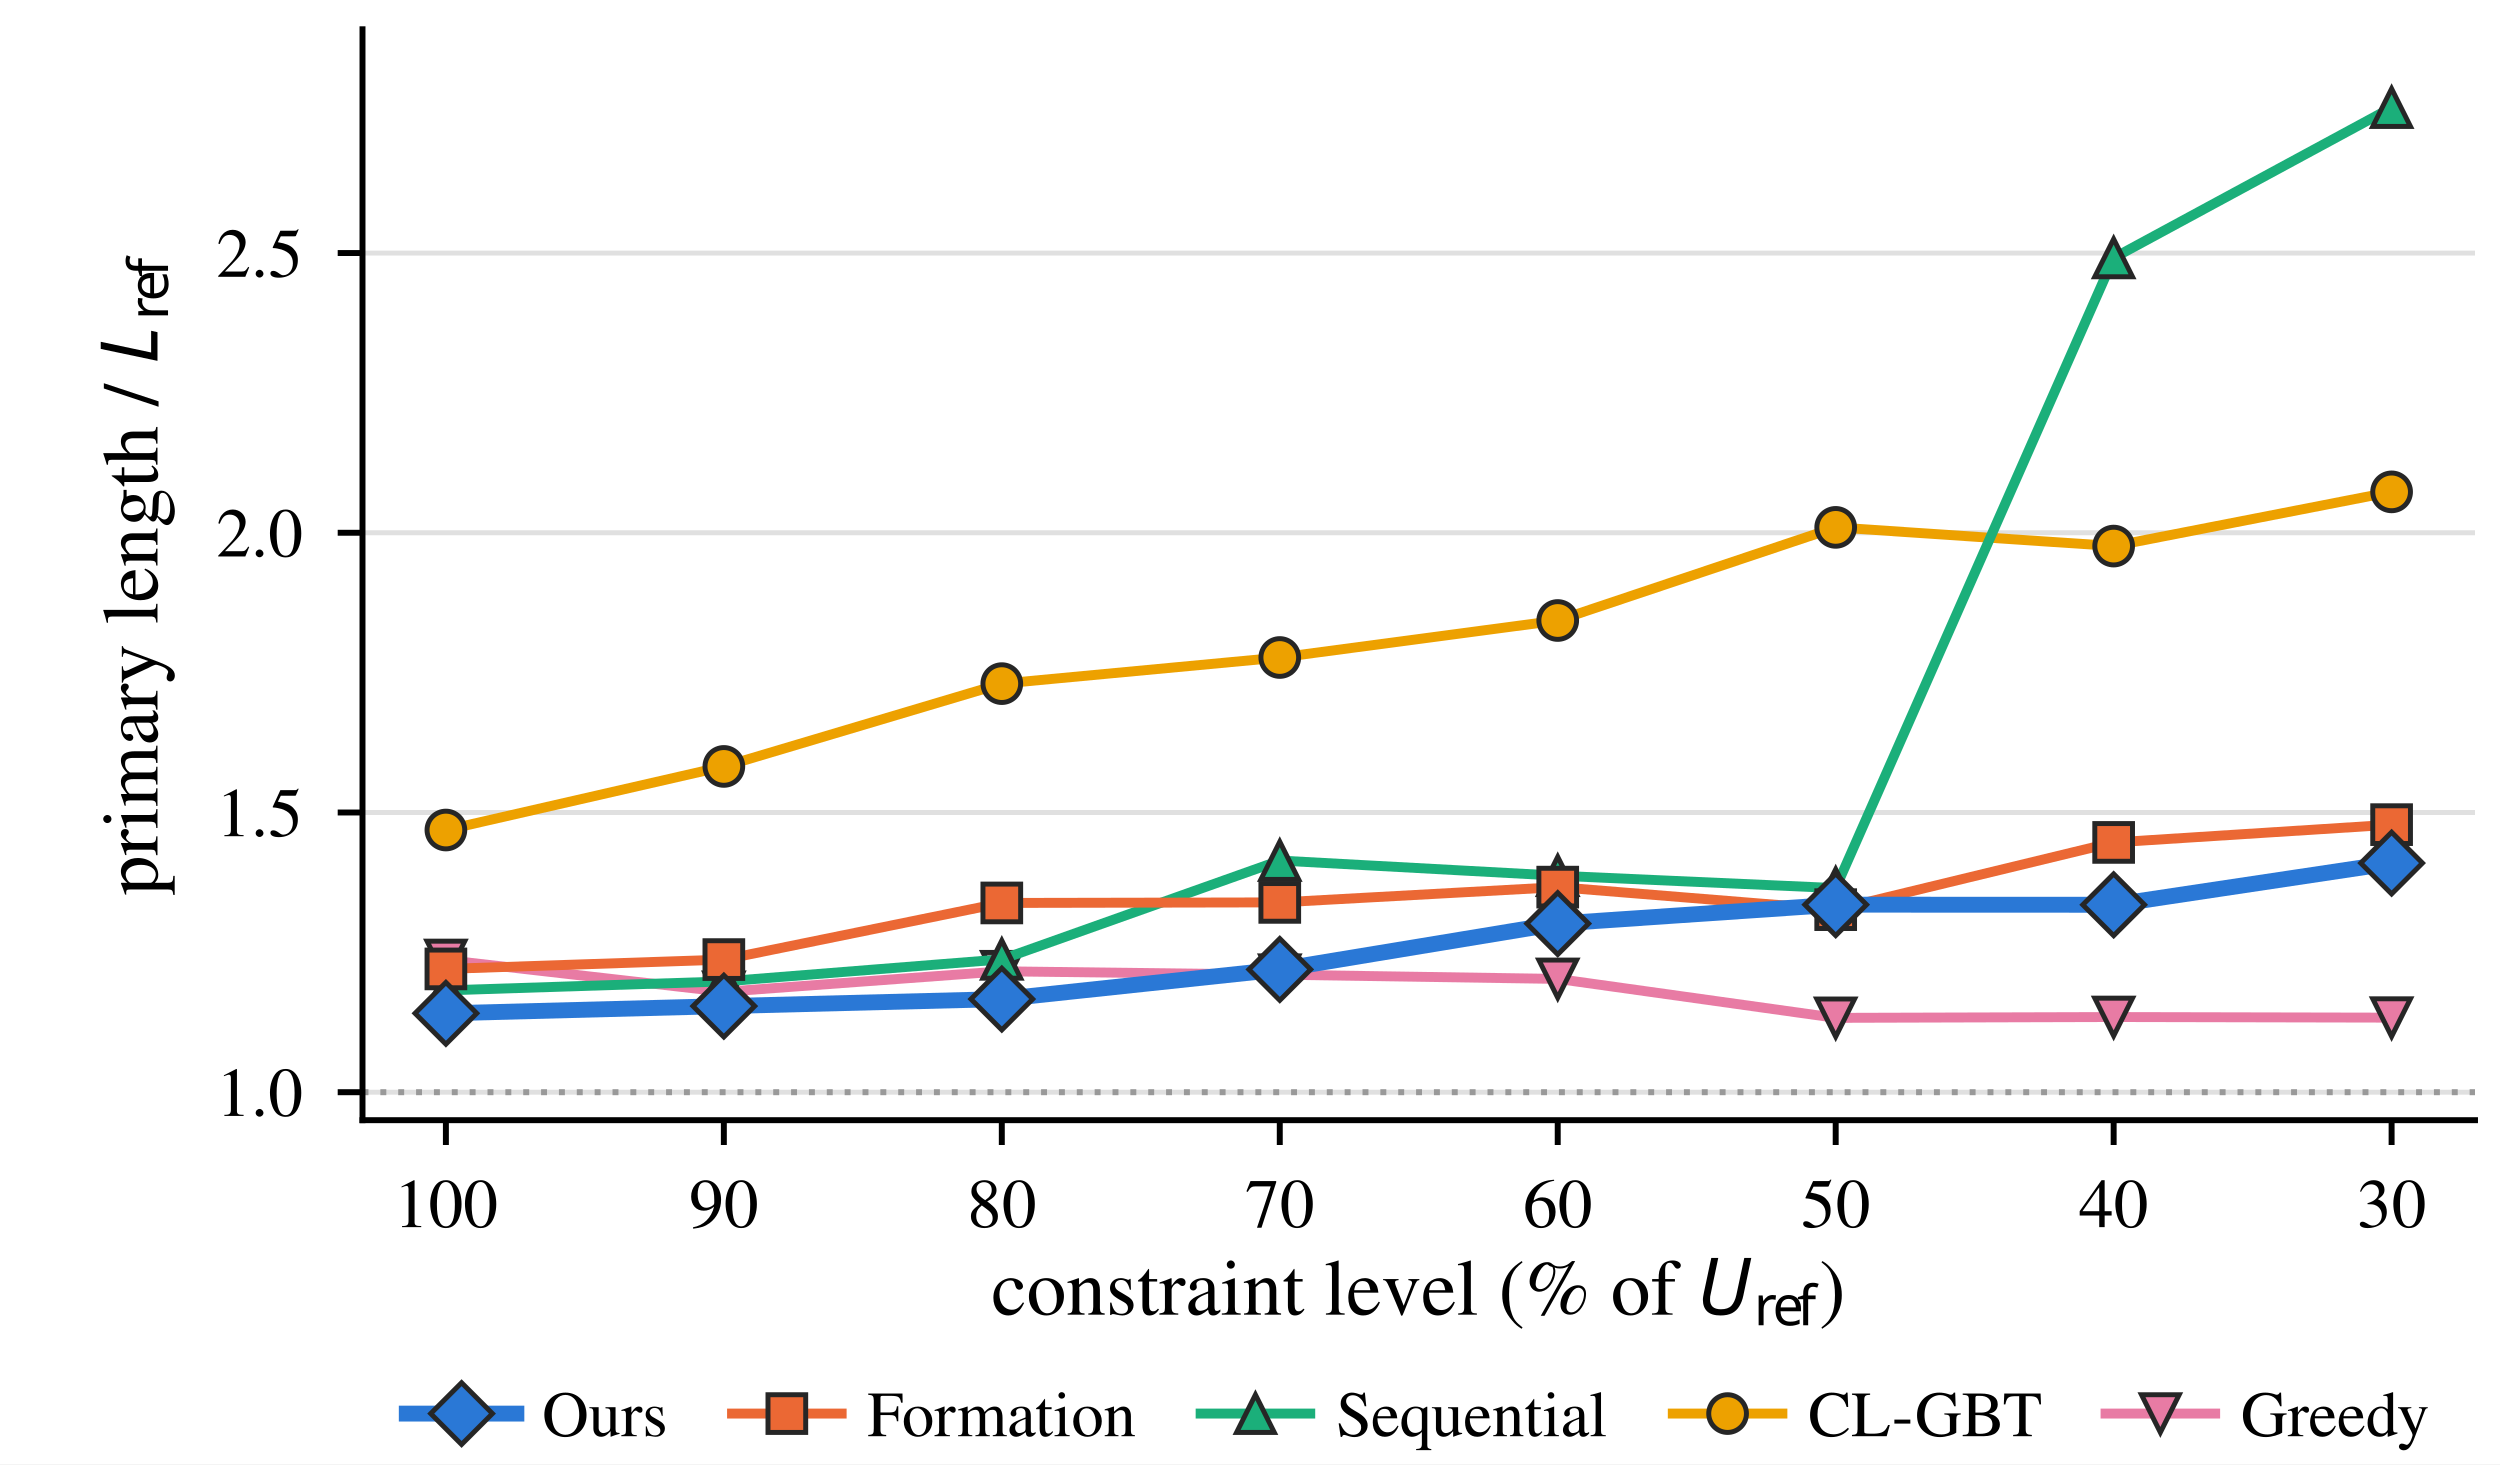
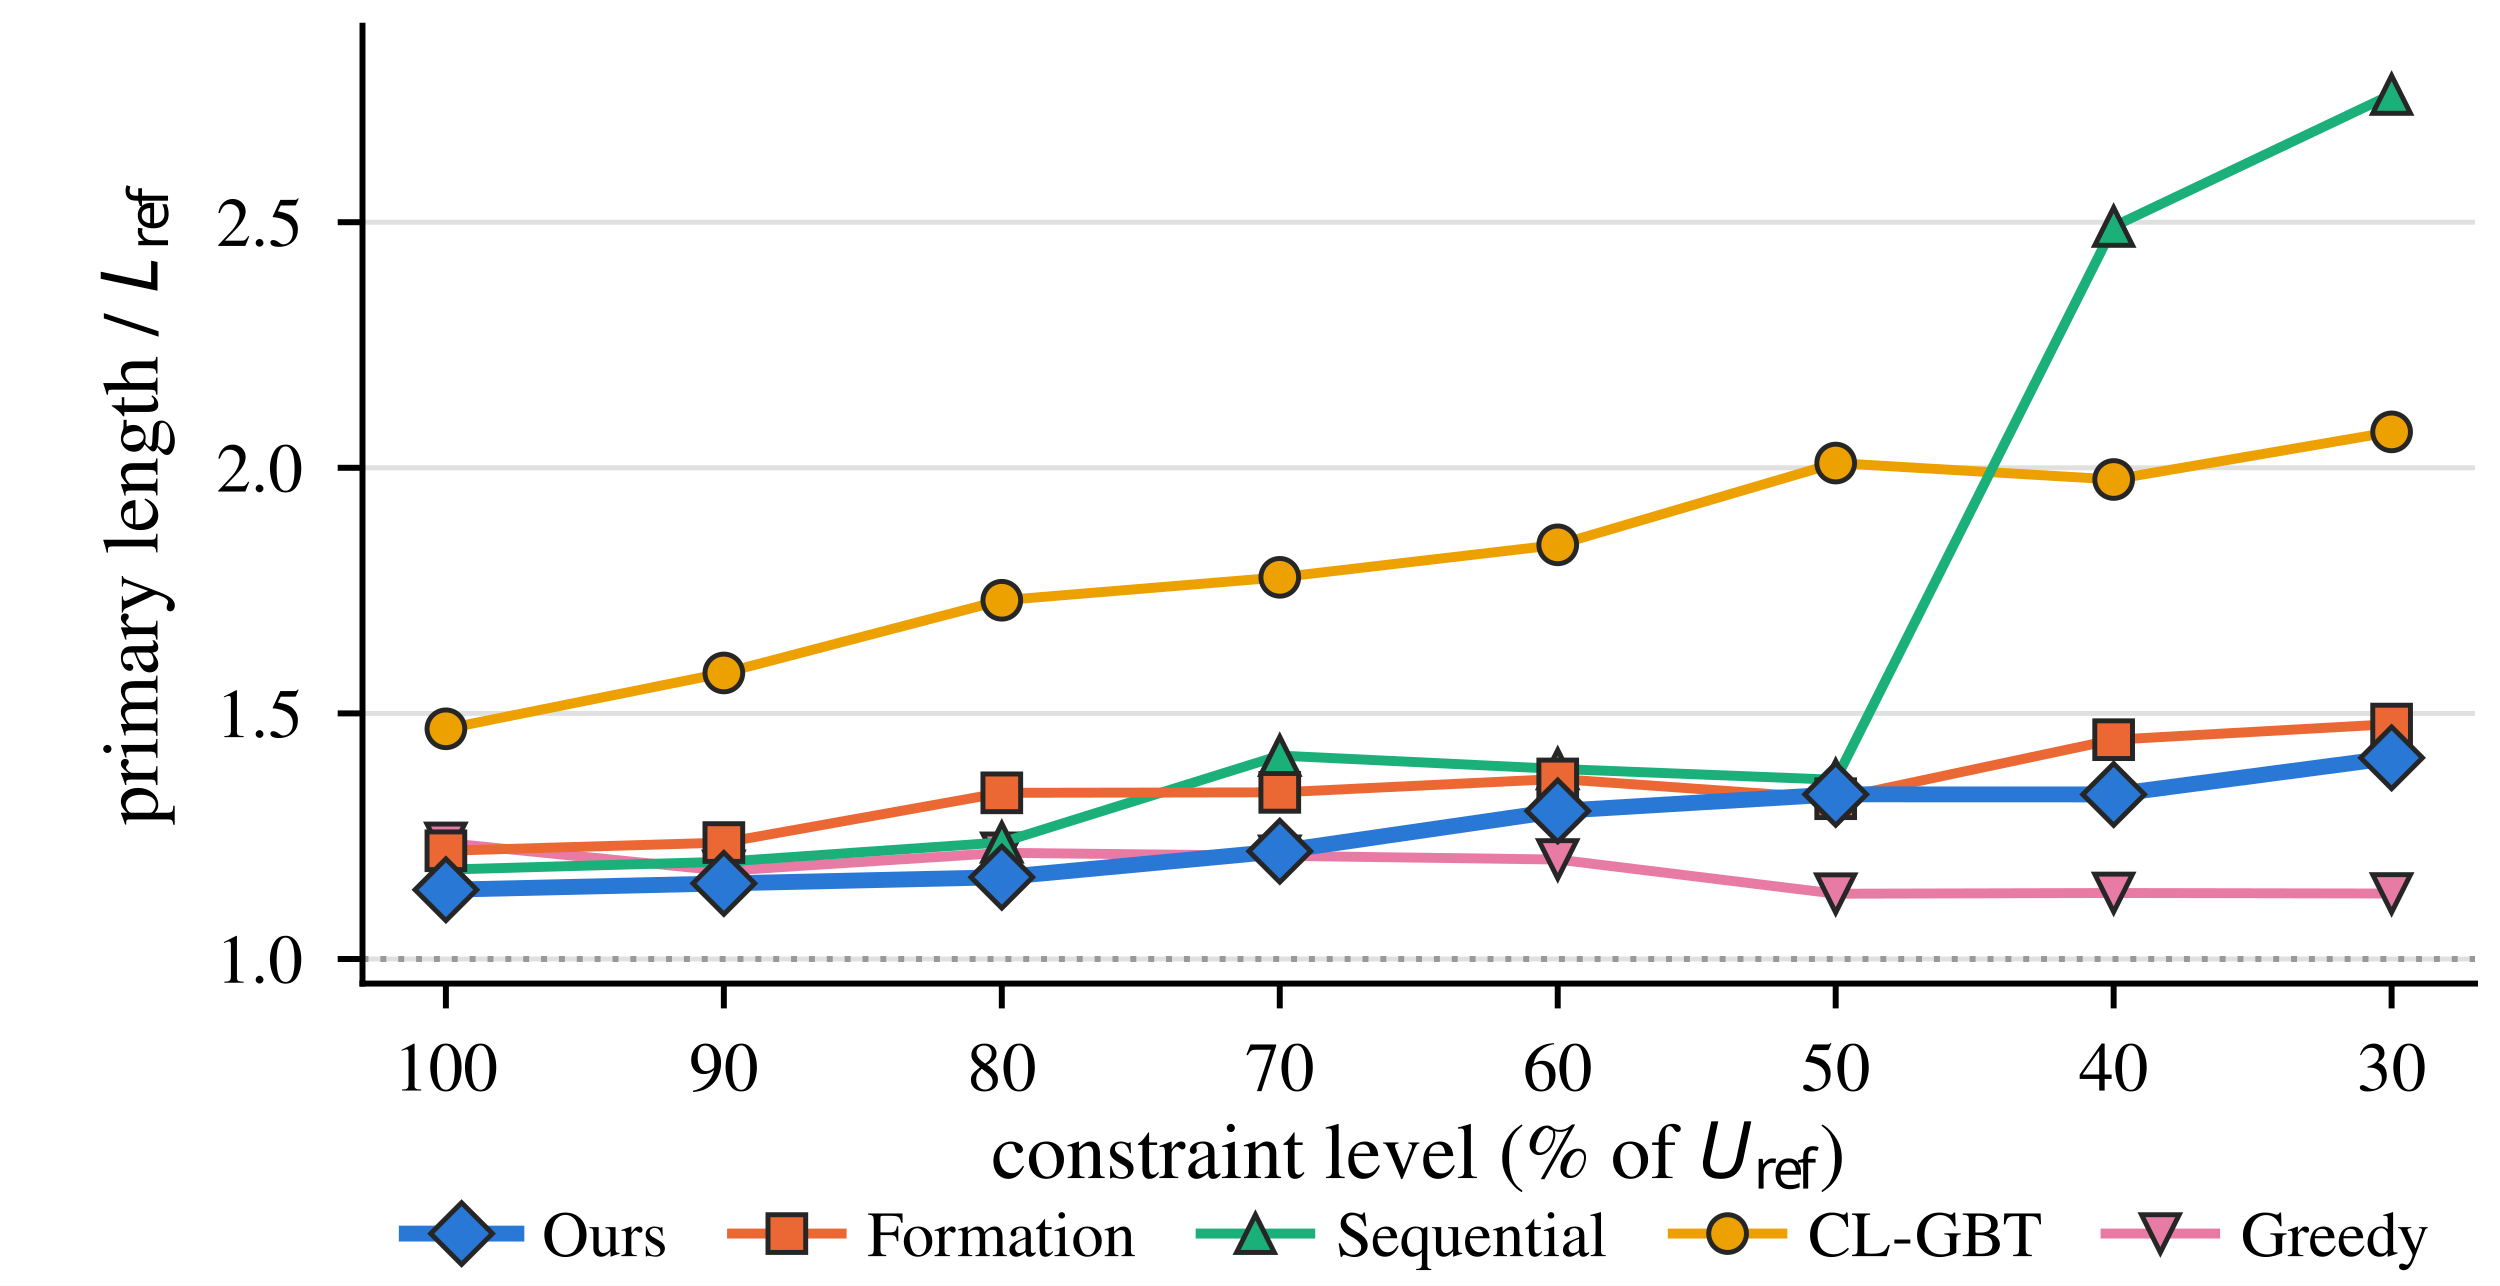
- <svg xmlns="http://www.w3.org/2000/svg" xmlns:xlink="http://www.w3.org/1999/xlink" width="252pt" height="147.6pt" viewBox="0 0 252 147.6" version="1.1">
+ <svg xmlns="http://www.w3.org/2000/svg" xmlns:xlink="http://www.w3.org/1999/xlink" width="252pt" height="129.6pt" viewBox="0 0 252 129.6" version="1.1">
  <defs>
    <style type="text/css">*{stroke-linejoin: round; stroke-linecap: butt}</style>
  </defs>
  <g id="figure_1">
    <g id="patch_1">
-       <path d="M 0 147.6  L 252 147.6  L 252 0  L 0 0  z " style="fill: #ffffff" />
+       <path d="M 0 129.6  L 252 129.6  L 252 0  L 0 0  z " style="fill: #ffffff" />
    </g>
    <g id="axes_1">
      <g id="patch_2">
-         <path d="M 36.54 112.914  L 249.48 112.914  L 249.48 2.952  L 36.54 2.952  z " style="fill: #ffffff" />
+         <path d="M 36.54 99.144  L 249.48 99.144  L 249.48 2.592  L 36.54 2.592  z " style="fill: #ffffff" />
      </g>
      <g id="matplotlib.axis_1">
        <g id="xtick_1">
          <g id="line2d_1">
            <defs>
-               <path id="m366d79542a" d="M 0 0  L 0 2.5  " style="stroke: #000000; stroke-width: 0.6" />
+               <path id="m7d97e78805" d="M 0 0  L 0 2.5  " style="stroke: #000000; stroke-width: 0.6" />
            </defs>
            <g>
-               <use xlink:href="#m366d79542a" x="44.946" y="112.914" style="stroke: #000000; stroke-width: 0.6" />
+               <use xlink:href="#m7d97e78805" x="44.946" y="99.144" style="stroke: #000000; stroke-width: 0.6" />
            </g>
          </g>
          <g id="text_1">
-             <text style="font-size: 7px; font-family: 'Nimbus Roman', 'Times New Roman', 'Liberation Serif', 'DejaVu Serif', serif; text-anchor: middle" x="44.946" y="123.695" transform="rotate(-0 44.94553 123.6948)">100</text>
+             <text style="font-size: 7px; font-family: 'Nimbus Roman', 'Times New Roman', 'Liberation Serif', 'DejaVu Serif', serif; text-anchor: middle" x="44.946" y="109.925" transform="rotate(-0 44.94553 109.9248)">100</text>
          </g>
        </g>
        <g id="xtick_2">
          <g id="line2d_2">
            <g>
-               <use xlink:href="#m366d79542a" x="72.964" y="112.914" style="stroke: #000000; stroke-width: 0.6" />
+               <use xlink:href="#m7d97e78805" x="72.964" y="99.144" style="stroke: #000000; stroke-width: 0.6" />
            </g>
          </g>
          <g id="text_2">
-             <text style="font-size: 7px; font-family: 'Nimbus Roman', 'Times New Roman', 'Liberation Serif', 'DejaVu Serif', serif; text-anchor: middle" x="72.964" y="123.695" transform="rotate(-0 72.96395 123.6948)">90</text>
+             <text style="font-size: 7px; font-family: 'Nimbus Roman', 'Times New Roman', 'Liberation Serif', 'DejaVu Serif', serif; text-anchor: middle" x="72.964" y="109.925" transform="rotate(-0 72.96395 109.9248)">90</text>
          </g>
        </g>
        <g id="xtick_3">
          <g id="line2d_3">
            <g>
-               <use xlink:href="#m366d79542a" x="100.982" y="112.914" style="stroke: #000000; stroke-width: 0.6" />
+               <use xlink:href="#m7d97e78805" x="100.982" y="99.144" style="stroke: #000000; stroke-width: 0.6" />
            </g>
          </g>
          <g id="text_3">
-             <text style="font-size: 7px; font-family: 'Nimbus Roman', 'Times New Roman', 'Liberation Serif', 'DejaVu Serif', serif; text-anchor: middle" x="100.982" y="123.695" transform="rotate(-0 100.9824 123.6948)">80</text>
+             <text style="font-size: 7px; font-family: 'Nimbus Roman', 'Times New Roman', 'Liberation Serif', 'DejaVu Serif', serif; text-anchor: middle" x="100.982" y="109.925" transform="rotate(-0 100.9824 109.9248)">80</text>
          </g>
        </g>
        <g id="xtick_4">
          <g id="line2d_4">
            <g>
-               <use xlink:href="#m366d79542a" x="129.001" y="112.914" style="stroke: #000000; stroke-width: 0.6" />
+               <use xlink:href="#m7d97e78805" x="129.001" y="99.144" style="stroke: #000000; stroke-width: 0.6" />
            </g>
          </g>
          <g id="text_4">
-             <text style="font-size: 7px; font-family: 'Nimbus Roman', 'Times New Roman', 'Liberation Serif', 'DejaVu Serif', serif; text-anchor: middle" x="129.001" y="123.695" transform="rotate(-0 129.0008 123.6948)">70</text>
+             <text style="font-size: 7px; font-family: 'Nimbus Roman', 'Times New Roman', 'Liberation Serif', 'DejaVu Serif', serif; text-anchor: middle" x="129.001" y="109.925" transform="rotate(-0 129.0008 109.9248)">70</text>
          </g>
        </g>
        <g id="xtick_5">
          <g id="line2d_5">
            <g>
-               <use xlink:href="#m366d79542a" x="157.019" y="112.914" style="stroke: #000000; stroke-width: 0.6" />
+               <use xlink:href="#m7d97e78805" x="157.019" y="99.144" style="stroke: #000000; stroke-width: 0.6" />
            </g>
          </g>
          <g id="text_5">
-             <text style="font-size: 7px; font-family: 'Nimbus Roman', 'Times New Roman', 'Liberation Serif', 'DejaVu Serif', serif; text-anchor: middle" x="157.019" y="123.695" transform="rotate(-0 157.0192 123.6948)">60</text>
+             <text style="font-size: 7px; font-family: 'Nimbus Roman', 'Times New Roman', 'Liberation Serif', 'DejaVu Serif', serif; text-anchor: middle" x="157.019" y="109.925" transform="rotate(-0 157.0192 109.9248)">60</text>
          </g>
        </g>
        <g id="xtick_6">
          <g id="line2d_6">
            <g>
-               <use xlink:href="#m366d79542a" x="185.038" y="112.914" style="stroke: #000000; stroke-width: 0.6" />
+               <use xlink:href="#m7d97e78805" x="185.038" y="99.144" style="stroke: #000000; stroke-width: 0.6" />
            </g>
          </g>
          <g id="text_6">
-             <text style="font-size: 7px; font-family: 'Nimbus Roman', 'Times New Roman', 'Liberation Serif', 'DejaVu Serif', serif; text-anchor: middle" x="185.038" y="123.695" transform="rotate(-0 185.0376 123.6948)">50</text>
+             <text style="font-size: 7px; font-family: 'Nimbus Roman', 'Times New Roman', 'Liberation Serif', 'DejaVu Serif', serif; text-anchor: middle" x="185.038" y="109.925" transform="rotate(-0 185.0376 109.9248)">50</text>
          </g>
        </g>
        <g id="xtick_7">
          <g id="line2d_7">
            <g>
-               <use xlink:href="#m366d79542a" x="213.056" y="112.914" style="stroke: #000000; stroke-width: 0.6" />
+               <use xlink:href="#m7d97e78805" x="213.056" y="99.144" style="stroke: #000000; stroke-width: 0.6" />
            </g>
          </g>
          <g id="text_7">
-             <text style="font-size: 7px; font-family: 'Nimbus Roman', 'Times New Roman', 'Liberation Serif', 'DejaVu Serif', serif; text-anchor: middle" x="213.056" y="123.695" transform="rotate(-0 213.0561 123.6948)">40</text>
+             <text style="font-size: 7px; font-family: 'Nimbus Roman', 'Times New Roman', 'Liberation Serif', 'DejaVu Serif', serif; text-anchor: middle" x="213.056" y="109.925" transform="rotate(-0 213.0561 109.9248)">40</text>
          </g>
        </g>
        <g id="xtick_8">
          <g id="line2d_8">
            <g>
-               <use xlink:href="#m366d79542a" x="241.074" y="112.914" style="stroke: #000000; stroke-width: 0.6" />
+               <use xlink:href="#m7d97e78805" x="241.074" y="99.144" style="stroke: #000000; stroke-width: 0.6" />
            </g>
          </g>
          <g id="text_8">
-             <text style="font-size: 7px; font-family: 'Nimbus Roman', 'Times New Roman', 'Liberation Serif', 'DejaVu Serif', serif; text-anchor: middle" x="241.074" y="123.695" transform="rotate(-0 241.0745 123.6948)">30</text>
+             <text style="font-size: 7px; font-family: 'Nimbus Roman', 'Times New Roman', 'Liberation Serif', 'DejaVu Serif', serif; text-anchor: middle" x="241.074" y="109.925" transform="rotate(-0 241.0745 109.9248)">30</text>
          </g>
        </g>
        <g id="text_9">
-           <g transform="translate(99.93 132.6778)">
+           <g transform="translate(99.93 118.9077)">
            <text>
              <tspan x="0" y="-0.156" style="font-size: 8px; font-family: 'Nimbus Roman'">c</tspan>
              <tspan x="3.552" y="-0.156" style="font-size: 8px; font-family: 'Nimbus Roman'">o</tspan>
              <tspan x="7.552" y="-0.156" style="font-size: 8px; font-family: 'Nimbus Roman'">n</tspan>
              <tspan x="11.552" y="-0.156" style="font-size: 8px; font-family: 'Nimbus Roman'">s</tspan>
              <tspan x="14.664" y="-0.156" style="font-size: 8px; font-family: 'Nimbus Roman'">t</tspan>
              <tspan x="16.888" y="-0.156" style="font-size: 8px; font-family: 'Nimbus Roman'">r</tspan>
              <tspan x="19.552" y="-0.156" style="font-size: 8px; font-family: 'Nimbus Roman'">a</tspan>
              <tspan x="23.104" y="-0.156" style="font-size: 8px; font-family: 'Nimbus Roman'">i</tspan>
              <tspan x="25.328" y="-0.156" style="font-size: 8px; font-family: 'Nimbus Roman'">n</tspan>
              <tspan x="29.328" y="-0.156" style="font-size: 8px; font-family: 'Nimbus Roman'">t</tspan>
              <tspan x="31.552" y="-0.156" style="font-size: 8px; font-family: 'Nimbus Roman'"> </tspan>
              <tspan x="33.552" y="-0.156" style="font-size: 8px; font-family: 'Nimbus Roman'">l</tspan>
              <tspan x="35.776" y="-0.156" style="font-size: 8px; font-family: 'Nimbus Roman'">e</tspan>
              <tspan x="39.328" y="-0.156" style="font-size: 8px; font-family: 'Nimbus Roman'">v</tspan>
              <tspan x="43.328" y="-0.156" style="font-size: 8px; font-family: 'Nimbus Roman'">e</tspan>
              <tspan x="46.88" y="-0.156" style="font-size: 8px; font-family: 'Nimbus Roman'">l</tspan>
              <tspan x="49.104" y="-0.156" style="font-size: 8px; font-family: 'Nimbus Roman'"> </tspan>
              <tspan x="51.104" y="-0.156" style="font-size: 8px; font-family: 'Nimbus Roman'">(</tspan>
              <tspan x="53.768" y="-0.156" style="font-size: 8px; font-family: 'Nimbus Roman'">%</tspan>
              <tspan x="60.432" y="-0.156" style="font-size: 8px; font-family: 'Nimbus Roman'"> </tspan>
              <tspan x="62.432" y="-0.156" style="font-size: 8px; font-family: 'Nimbus Roman'">o</tspan>
              <tspan x="66.432" y="-0.156" style="font-size: 8px; font-family: 'Nimbus Roman'">f</tspan>
              <tspan x="69.096" y="-0.156" style="font-size: 8px; font-family: 'Nimbus Roman'"> </tspan>
              <tspan x="83.441" y="-0.156" style="font-size: 8px; font-family: 'Nimbus Roman'">)</tspan>
              <tspan x="71.096" y="-0.156" style="font-style: italic; font-size: 8px; font-family: 'STIXGeneral'">U</tspan>
              <tspan x="76.872" y="0.903" style="font-size: 5.6px; font-family: 'STIXGeneral'">r</tspan>
              <tspan x="78.736" y="0.903" style="font-size: 5.6px; font-family: 'STIXGeneral'">e</tspan>
              <tspan x="81.223" y="0.903" style="font-size: 5.6px; font-family: 'STIXGeneral'">f</tspan>
            </text>
          </g>
        </g>
      </g>
      <g id="matplotlib.axis_2">
        <g id="ytick_1">
          <g id="line2d_9">
-             <path d="M 36.54 110.094  L 249.48 110.094  " clip-path="url(#p5917e2f953)" style="fill: none; stroke: #e0e0e0; stroke-width: 0.5; stroke-linecap: square" />
+             <path d="M 36.54 96.668  L 249.48 96.668  " clip-path="url(#p5e58aeb258)" style="fill: none; stroke: #e0e0e0; stroke-width: 0.5; stroke-linecap: square" />
          </g>
          <g id="line2d_10">
            <defs>
-               <path id="m014bcba370" d="M 0 0  L -2.5 0  " style="stroke: #000000; stroke-width: 0.6" />
+               <path id="ma50eda10db" d="M 0 0  L -2.5 0  " style="stroke: #000000; stroke-width: 0.6" />
            </defs>
            <g>
-               <use xlink:href="#m014bcba370" x="36.54" y="110.094" style="stroke: #000000; stroke-width: 0.6" />
+               <use xlink:href="#ma50eda10db" x="36.54" y="96.668" style="stroke: #000000; stroke-width: 0.6" />
            </g>
          </g>
          <g id="text_10">
-             <text style="font-size: 7px; font-family: 'Nimbus Roman', 'Times New Roman', 'Liberation Serif', 'DejaVu Serif', serif; text-anchor: end" x="30.54" y="112.485" transform="rotate(-0 30.54 112.4849)">1.0</text>
+             <text style="font-size: 7px; font-family: 'Nimbus Roman', 'Times New Roman', 'Liberation Serif', 'DejaVu Serif', serif; text-anchor: end" x="30.54" y="99.059" transform="rotate(-0 30.54 99.0587)">1.0</text>
          </g>
        </g>
        <g id="ytick_2">
          <g id="line2d_11">
-             <path d="M 36.54 81.899  L 249.48 81.899  " clip-path="url(#p5917e2f953)" style="fill: none; stroke: #e0e0e0; stroke-width: 0.5; stroke-linecap: square" />
+             <path d="M 36.54 71.911  L 249.48 71.911  " clip-path="url(#p5e58aeb258)" style="fill: none; stroke: #e0e0e0; stroke-width: 0.5; stroke-linecap: square" />
          </g>
          <g id="line2d_12">
            <g>
-               <use xlink:href="#m014bcba370" x="36.54" y="81.899" style="stroke: #000000; stroke-width: 0.6" />
+               <use xlink:href="#ma50eda10db" x="36.54" y="71.911" style="stroke: #000000; stroke-width: 0.6" />
            </g>
          </g>
          <g id="text_11">
-             <text style="font-size: 7px; font-family: 'Nimbus Roman', 'Times New Roman', 'Liberation Serif', 'DejaVu Serif', serif; text-anchor: end" x="30.54" y="84.289" transform="rotate(-0 30.54 84.28947)">1.5</text>
+             <text style="font-size: 7px; font-family: 'Nimbus Roman', 'Times New Roman', 'Liberation Serif', 'DejaVu Serif', serif; text-anchor: end" x="30.54" y="74.302" transform="rotate(-0 30.54 74.30178)">1.5</text>
          </g>
        </g>
        <g id="ytick_3">
          <g id="line2d_13">
-             <path d="M 36.54 53.704  L 249.48 53.704  " clip-path="url(#p5917e2f953)" style="fill: none; stroke: #e0e0e0; stroke-width: 0.5; stroke-linecap: square" />
+             <path d="M 36.54 47.154  L 249.48 47.154  " clip-path="url(#p5e58aeb258)" style="fill: none; stroke: #e0e0e0; stroke-width: 0.5; stroke-linecap: square" />
          </g>
          <g id="line2d_14">
            <g>
-               <use xlink:href="#m014bcba370" x="36.54" y="53.704" style="stroke: #000000; stroke-width: 0.6" />
+               <use xlink:href="#ma50eda10db" x="36.54" y="47.154" style="stroke: #000000; stroke-width: 0.6" />
            </g>
          </g>
          <g id="text_12">
-             <text style="font-size: 7px; font-family: 'Nimbus Roman', 'Times New Roman', 'Liberation Serif', 'DejaVu Serif', serif; text-anchor: end" x="30.54" y="56.094" transform="rotate(-0 30.54 56.09408)">2.0</text>
+             <text style="font-size: 7px; font-family: 'Nimbus Roman', 'Times New Roman', 'Liberation Serif', 'DejaVu Serif', serif; text-anchor: end" x="30.54" y="49.545" transform="rotate(-0 30.54 49.54485)">2.0</text>
          </g>
        </g>
        <g id="ytick_4">
          <g id="line2d_15">
-             <path d="M 36.54 25.508  L 249.48 25.508  " clip-path="url(#p5917e2f953)" style="fill: none; stroke: #e0e0e0; stroke-width: 0.5; stroke-linecap: square" />
+             <path d="M 36.54 22.398  L 249.48 22.398  " clip-path="url(#p5e58aeb258)" style="fill: none; stroke: #e0e0e0; stroke-width: 0.5; stroke-linecap: square" />
          </g>
          <g id="line2d_16">
            <g>
-               <use xlink:href="#m014bcba370" x="36.54" y="25.508" style="stroke: #000000; stroke-width: 0.6" />
+               <use xlink:href="#ma50eda10db" x="36.54" y="22.398" style="stroke: #000000; stroke-width: 0.6" />
            </g>
          </g>
          <g id="text_13">
-             <text style="font-size: 7px; font-family: 'Nimbus Roman', 'Times New Roman', 'Liberation Serif', 'DejaVu Serif', serif; text-anchor: end" x="30.54" y="27.899" transform="rotate(-0 30.54 27.8987)">2.5</text>
+             <text style="font-size: 7px; font-family: 'Nimbus Roman', 'Times New Roman', 'Liberation Serif', 'DejaVu Serif', serif; text-anchor: end" x="30.54" y="24.788" transform="rotate(-0 30.54 24.78793)">2.5</text>
          </g>
        </g>
        <g id="text_14">
-           <g transform="translate(16.03 90.253) rotate(-90)">
+           <g transform="translate(16.03 83.188) rotate(-90)">
            <text>
              <tspan x="0" y="-0.156" style="font-size: 8px; font-family: 'Nimbus Roman'">p</tspan>
              <tspan x="4" y="-0.156" style="font-size: 8px; font-family: 'Nimbus Roman'">r</tspan>
              <tspan x="6.664" y="-0.156" style="font-size: 8px; font-family: 'Nimbus Roman'">i</tspan>
              <tspan x="8.888" y="-0.156" style="font-size: 8px; font-family: 'Nimbus Roman'">m</tspan>
              <tspan x="15.112" y="-0.156" style="font-size: 8px; font-family: 'Nimbus Roman'">a</tspan>
              <tspan x="18.664" y="-0.156" style="font-size: 8px; font-family: 'Nimbus Roman'">r</tspan>
              <tspan x="21.328" y="-0.156" style="font-size: 8px; font-family: 'Nimbus Roman'">y</tspan>
              <tspan x="25.328" y="-0.156" style="font-size: 8px; font-family: 'Nimbus Roman'"> </tspan>
              <tspan x="27.328" y="-0.156" style="font-size: 8px; font-family: 'Nimbus Roman'">l</tspan>
              <tspan x="29.552" y="-0.156" style="font-size: 8px; font-family: 'Nimbus Roman'">e</tspan>
              <tspan x="33.104" y="-0.156" style="font-size: 8px; font-family: 'Nimbus Roman'">n</tspan>
              <tspan x="37.104" y="-0.156" style="font-size: 8px; font-family: 'Nimbus Roman'">g</tspan>
              <tspan x="41.104" y="-0.156" style="font-size: 8px; font-family: 'Nimbus Roman'">t</tspan>
              <tspan x="43.328" y="-0.156" style="font-size: 8px; font-family: 'Nimbus Roman'">h</tspan>
              <tspan x="47.328" y="-0.156" style="font-size: 8px; font-family: 'Nimbus Roman'"> </tspan>
              <tspan x="49.328" y="-0.156" style="font-size: 8px; font-family: 'Nimbus Roman'">/</tspan>
              <tspan x="51.552" y="-0.156" style="font-size: 8px; font-family: 'Nimbus Roman'"> </tspan>
              <tspan x="53.552" y="-0.156" style="font-style: italic; font-size: 8px; font-family: 'STIXGeneral'">L</tspan>
              <tspan x="58" y="0.903" style="font-size: 5.6px; font-family: 'STIXGeneral'">r</tspan>
              <tspan x="59.865" y="0.903" style="font-size: 5.6px; font-family: 'STIXGeneral'">e</tspan>
              <tspan x="62.351" y="0.903" style="font-size: 5.6px; font-family: 'STIXGeneral'">f</tspan>
            </text>
          </g>
        </g>
      </g>
      <g id="line2d_17">
-         <path d="M 36.54 110.094  L 249.48 110.094  " clip-path="url(#p5917e2f953)" style="fill: none; stroke-dasharray: 0.6,1.2; stroke-dashoffset: 0; stroke: #999999; stroke-width: 0.6" />
+         <path d="M 36.54 96.668  L 249.48 96.668  " clip-path="url(#p5e58aeb258)" style="fill: none; stroke-dasharray: 0.6,1.2; stroke-dashoffset: 0; stroke: #999999; stroke-width: 0.6" />
      </g>
      <g id="patch_3">
-         <path d="M 36.54 112.914  L 36.54 2.952  " style="fill: none; stroke: #000000; stroke-width: 0.6; stroke-linejoin: miter; stroke-linecap: square" />
+         <path d="M 36.54 99.144  L 36.54 2.592  " style="fill: none; stroke: #000000; stroke-width: 0.6; stroke-linejoin: miter; stroke-linecap: square" />
      </g>
      <g id="patch_4">
-         <path d="M 36.54 112.914  L 249.48 112.914  " style="fill: none; stroke: #000000; stroke-width: 0.6; stroke-linejoin: miter; stroke-linecap: square" />
+         <path d="M 36.54 99.144  L 249.48 99.144  " style="fill: none; stroke: #000000; stroke-width: 0.6; stroke-linejoin: miter; stroke-linecap: square" />
      </g>
      <g id="line2d_18">
-         <path d="M 44.946 96.769  L 72.964 99.974  L 100.982 97.906  L 129.001 98.25  L 157.019 98.674  L 185.038 102.6  L 213.056 102.516  L 241.074 102.578  " clip-path="url(#p5917e2f953)" style="fill: none; stroke: #e87ba4; stroke-linecap: square" />
-         <defs>
-           <path id="mc1cdefc361" d="M -0 1.9  L 1.9 -1.9  L -1.9 -1.9  z " style="stroke: #262626; stroke-width: 0.5; stroke-linejoin: miter" />
-         </defs>
-         <g clip-path="url(#p5917e2f953)">
-           <use xlink:href="#mc1cdefc361" x="44.946" y="96.769" style="fill: #e87ba4; stroke: #262626; stroke-width: 0.5; stroke-linejoin: miter" />
-           <use xlink:href="#mc1cdefc361" x="72.964" y="99.974" style="fill: #e87ba4; stroke: #262626; stroke-width: 0.5; stroke-linejoin: miter" />
-           <use xlink:href="#mc1cdefc361" x="100.982" y="97.906" style="fill: #e87ba4; stroke: #262626; stroke-width: 0.5; stroke-linejoin: miter" />
-           <use xlink:href="#mc1cdefc361" x="129.001" y="98.25" style="fill: #e87ba4; stroke: #262626; stroke-width: 0.5; stroke-linejoin: miter" />
-           <use xlink:href="#mc1cdefc361" x="157.019" y="98.674" style="fill: #e87ba4; stroke: #262626; stroke-width: 0.5; stroke-linejoin: miter" />
-           <use xlink:href="#mc1cdefc361" x="185.038" y="102.6" style="fill: #e87ba4; stroke: #262626; stroke-width: 0.5; stroke-linejoin: miter" />
-           <use xlink:href="#mc1cdefc361" x="213.056" y="102.516" style="fill: #e87ba4; stroke: #262626; stroke-width: 0.5; stroke-linejoin: miter" />
-           <use xlink:href="#mc1cdefc361" x="241.074" y="102.578" style="fill: #e87ba4; stroke: #262626; stroke-width: 0.5; stroke-linejoin: miter" />
+         <path d="M 44.946 84.968  L 72.964 87.782  L 100.982 85.966  L 129.001 86.268  L 157.019 86.641  L 185.038 90.088  L 213.056 90.014  L 241.074 90.068  " clip-path="url(#p5e58aeb258)" style="fill: none; stroke: #e87ba4; stroke-linecap: square" />
+         <defs>
+           <path id="m9eaae1cd65" d="M -0 1.9  L 1.9 -1.9  L -1.9 -1.9  z " style="stroke: #262626; stroke-width: 0.5; stroke-linejoin: miter" />
+         </defs>
+         <g clip-path="url(#p5e58aeb258)">
+           <use xlink:href="#m9eaae1cd65" x="44.946" y="84.968" style="fill: #e87ba4; stroke: #262626; stroke-width: 0.5; stroke-linejoin: miter" />
+           <use xlink:href="#m9eaae1cd65" x="72.964" y="87.782" style="fill: #e87ba4; stroke: #262626; stroke-width: 0.5; stroke-linejoin: miter" />
+           <use xlink:href="#m9eaae1cd65" x="100.982" y="85.966" style="fill: #e87ba4; stroke: #262626; stroke-width: 0.5; stroke-linejoin: miter" />
+           <use xlink:href="#m9eaae1cd65" x="129.001" y="86.268" style="fill: #e87ba4; stroke: #262626; stroke-width: 0.5; stroke-linejoin: miter" />
+           <use xlink:href="#m9eaae1cd65" x="157.019" y="86.641" style="fill: #e87ba4; stroke: #262626; stroke-width: 0.5; stroke-linejoin: miter" />
+           <use xlink:href="#m9eaae1cd65" x="185.038" y="90.088" style="fill: #e87ba4; stroke: #262626; stroke-width: 0.5; stroke-linejoin: miter" />
+           <use xlink:href="#m9eaae1cd65" x="213.056" y="90.014" style="fill: #e87ba4; stroke: #262626; stroke-width: 0.5; stroke-linejoin: miter" />
+           <use xlink:href="#m9eaae1cd65" x="241.074" y="90.068" style="fill: #e87ba4; stroke: #262626; stroke-width: 0.5; stroke-linejoin: miter" />
        </g>
      </g>
      <g id="line2d_19">
-         <path d="M 44.946 83.666  L 72.964 77.256  L 100.982 68.91  L 129.001 66.276  L 157.019 62.547  L 185.038 53.159  L 213.056 55.045  L 241.074 49.58  " clip-path="url(#p5917e2f953)" style="fill: none; stroke: #eda100; stroke-linecap: square" />
-         <defs>
-           <path id="m4a2700523a" d="M 0 1.9  C 0.504 1.9 0.987 1.7 1.344 1.344  C 1.7 0.987 1.9 0.504 1.9 0  C 1.9 -0.504 1.7 -0.987 1.344 -1.344  C 0.987 -1.7 0.504 -1.9 0 -1.9  C -0.504 -1.9 -0.987 -1.7 -1.344 -1.344  C -1.7 -0.987 -1.9 -0.504 -1.9 0  C -1.9 0.504 -1.7 0.987 -1.344 1.344  C -0.987 1.7 -0.504 1.9 0 1.9  z " style="stroke: #262626; stroke-width: 0.5" />
-         </defs>
-         <g clip-path="url(#p5917e2f953)">
-           <use xlink:href="#m4a2700523a" x="44.946" y="83.666" style="fill: #eda100; stroke: #262626; stroke-width: 0.5" />
-           <use xlink:href="#m4a2700523a" x="72.964" y="77.256" style="fill: #eda100; stroke: #262626; stroke-width: 0.5" />
-           <use xlink:href="#m4a2700523a" x="100.982" y="68.91" style="fill: #eda100; stroke: #262626; stroke-width: 0.5" />
-           <use xlink:href="#m4a2700523a" x="129.001" y="66.276" style="fill: #eda100; stroke: #262626; stroke-width: 0.5" />
-           <use xlink:href="#m4a2700523a" x="157.019" y="62.547" style="fill: #eda100; stroke: #262626; stroke-width: 0.5" />
-           <use xlink:href="#m4a2700523a" x="185.038" y="53.159" style="fill: #eda100; stroke: #262626; stroke-width: 0.5" />
-           <use xlink:href="#m4a2700523a" x="213.056" y="55.045" style="fill: #eda100; stroke: #262626; stroke-width: 0.5" />
-           <use xlink:href="#m4a2700523a" x="241.074" y="49.58" style="fill: #eda100; stroke: #262626; stroke-width: 0.5" />
+         <path d="M 44.946 73.463  L 72.964 67.834  L 100.982 60.506  L 129.001 58.194  L 157.019 54.92  L 185.038 46.676  L 213.056 48.332  L 241.074 43.533  " clip-path="url(#p5e58aeb258)" style="fill: none; stroke: #eda100; stroke-linecap: square" />
+         <defs>
+           <path id="m4e05c87956" d="M 0 1.9  C 0.504 1.9 0.987 1.7 1.344 1.344  C 1.7 0.987 1.9 0.504 1.9 0  C 1.9 -0.504 1.7 -0.987 1.344 -1.344  C 0.987 -1.7 0.504 -1.9 0 -1.9  C -0.504 -1.9 -0.987 -1.7 -1.344 -1.344  C -1.7 -0.987 -1.9 -0.504 -1.9 0  C -1.9 0.504 -1.7 0.987 -1.344 1.344  C -0.987 1.7 -0.504 1.9 0 1.9  z " style="stroke: #262626; stroke-width: 0.5" />
+         </defs>
+         <g clip-path="url(#p5e58aeb258)">
+           <use xlink:href="#m4e05c87956" x="44.946" y="73.463" style="fill: #eda100; stroke: #262626; stroke-width: 0.5" />
+           <use xlink:href="#m4e05c87956" x="72.964" y="67.834" style="fill: #eda100; stroke: #262626; stroke-width: 0.5" />
+           <use xlink:href="#m4e05c87956" x="100.982" y="60.506" style="fill: #eda100; stroke: #262626; stroke-width: 0.5" />
+           <use xlink:href="#m4e05c87956" x="129.001" y="58.194" style="fill: #eda100; stroke: #262626; stroke-width: 0.5" />
+           <use xlink:href="#m4e05c87956" x="157.019" y="54.92" style="fill: #eda100; stroke: #262626; stroke-width: 0.5" />
+           <use xlink:href="#m4e05c87956" x="185.038" y="46.676" style="fill: #eda100; stroke: #262626; stroke-width: 0.5" />
+           <use xlink:href="#m4e05c87956" x="213.056" y="48.332" style="fill: #eda100; stroke: #262626; stroke-width: 0.5" />
+           <use xlink:href="#m4e05c87956" x="241.074" y="43.533" style="fill: #eda100; stroke: #262626; stroke-width: 0.5" />
        </g>
      </g>
      <g id="line2d_20">
-         <path d="M 44.946 99.828  L 72.964 98.929  L 100.982 96.703  L 129.001 86.744  L 157.019 88.271  L 185.038 89.519  L 213.056 25.997  L 241.074 10.844  " clip-path="url(#p5917e2f953)" style="fill: none; stroke: #1baf7a; stroke-linecap: square" />
-         <defs>
-           <path id="m6679386faf" d="M 0 -1.9  L -1.9 1.9  L 1.9 1.9  z " style="stroke: #262626; stroke-width: 0.5; stroke-linejoin: miter" />
-         </defs>
-         <g clip-path="url(#p5917e2f953)">
-           <use xlink:href="#m6679386faf" x="44.946" y="99.828" style="fill: #1baf7a; stroke: #262626; stroke-width: 0.5; stroke-linejoin: miter" />
-           <use xlink:href="#m6679386faf" x="72.964" y="98.929" style="fill: #1baf7a; stroke: #262626; stroke-width: 0.5; stroke-linejoin: miter" />
-           <use xlink:href="#m6679386faf" x="100.982" y="96.703" style="fill: #1baf7a; stroke: #262626; stroke-width: 0.5; stroke-linejoin: miter" />
-           <use xlink:href="#m6679386faf" x="129.001" y="86.744" style="fill: #1baf7a; stroke: #262626; stroke-width: 0.5; stroke-linejoin: miter" />
-           <use xlink:href="#m6679386faf" x="157.019" y="88.271" style="fill: #1baf7a; stroke: #262626; stroke-width: 0.5; stroke-linejoin: miter" />
-           <use xlink:href="#m6679386faf" x="185.038" y="89.519" style="fill: #1baf7a; stroke: #262626; stroke-width: 0.5; stroke-linejoin: miter" />
-           <use xlink:href="#m6679386faf" x="213.056" y="25.997" style="fill: #1baf7a; stroke: #262626; stroke-width: 0.5; stroke-linejoin: miter" />
-           <use xlink:href="#m6679386faf" x="241.074" y="10.844" style="fill: #1baf7a; stroke: #262626; stroke-width: 0.5; stroke-linejoin: miter" />
+         <path d="M 44.946 87.654  L 72.964 86.864  L 100.982 84.91  L 129.001 76.165  L 157.019 77.507  L 185.038 78.602  L 213.056 22.827  L 241.074 9.521  " clip-path="url(#p5e58aeb258)" style="fill: none; stroke: #1baf7a; stroke-linecap: square" />
+         <defs>
+           <path id="mc4e9509454" d="M 0 -1.9  L -1.9 1.9  L 1.9 1.9  z " style="stroke: #262626; stroke-width: 0.5; stroke-linejoin: miter" />
+         </defs>
+         <g clip-path="url(#p5e58aeb258)">
+           <use xlink:href="#mc4e9509454" x="44.946" y="87.654" style="fill: #1baf7a; stroke: #262626; stroke-width: 0.5; stroke-linejoin: miter" />
+           <use xlink:href="#mc4e9509454" x="72.964" y="86.864" style="fill: #1baf7a; stroke: #262626; stroke-width: 0.5; stroke-linejoin: miter" />
+           <use xlink:href="#mc4e9509454" x="100.982" y="84.91" style="fill: #1baf7a; stroke: #262626; stroke-width: 0.5; stroke-linejoin: miter" />
+           <use xlink:href="#mc4e9509454" x="129.001" y="76.165" style="fill: #1baf7a; stroke: #262626; stroke-width: 0.5; stroke-linejoin: miter" />
+           <use xlink:href="#mc4e9509454" x="157.019" y="77.507" style="fill: #1baf7a; stroke: #262626; stroke-width: 0.5; stroke-linejoin: miter" />
+           <use xlink:href="#mc4e9509454" x="185.038" y="78.602" style="fill: #1baf7a; stroke: #262626; stroke-width: 0.5; stroke-linejoin: miter" />
+           <use xlink:href="#mc4e9509454" x="213.056" y="22.827" style="fill: #1baf7a; stroke: #262626; stroke-width: 0.5; stroke-linejoin: miter" />
+           <use xlink:href="#mc4e9509454" x="241.074" y="9.521" style="fill: #1baf7a; stroke: #262626; stroke-width: 0.5; stroke-linejoin: miter" />
        </g>
      </g>
      <g id="line2d_21">
-         <path d="M 44.946 97.667  L 72.964 96.726  L 100.982 91.017  L 129.001 90.961  L 157.019 89.422  L 185.038 91.693  L 213.056 84.916  L 241.074 83.124  " clip-path="url(#p5917e2f953)" style="fill: none; stroke: #eb6834; stroke-linecap: square" />
-         <defs>
-           <path id="m503e53b406" d="M -1.9 1.9  L 1.9 1.9  L 1.9 -1.9  L -1.9 -1.9  z " style="stroke: #262626; stroke-width: 0.5; stroke-linejoin: miter" />
-         </defs>
-         <g clip-path="url(#p5917e2f953)">
-           <use xlink:href="#m503e53b406" x="44.946" y="97.667" style="fill: #eb6834; stroke: #262626; stroke-width: 0.5; stroke-linejoin: miter" />
-           <use xlink:href="#m503e53b406" x="72.964" y="96.726" style="fill: #eb6834; stroke: #262626; stroke-width: 0.5; stroke-linejoin: miter" />
-           <use xlink:href="#m503e53b406" x="100.982" y="91.017" style="fill: #eb6834; stroke: #262626; stroke-width: 0.5; stroke-linejoin: miter" />
-           <use xlink:href="#m503e53b406" x="129.001" y="90.961" style="fill: #eb6834; stroke: #262626; stroke-width: 0.5; stroke-linejoin: miter" />
-           <use xlink:href="#m503e53b406" x="157.019" y="89.422" style="fill: #eb6834; stroke: #262626; stroke-width: 0.5; stroke-linejoin: miter" />
-           <use xlink:href="#m503e53b406" x="185.038" y="91.693" style="fill: #eb6834; stroke: #262626; stroke-width: 0.5; stroke-linejoin: miter" />
-           <use xlink:href="#m503e53b406" x="213.056" y="84.916" style="fill: #eb6834; stroke: #262626; stroke-width: 0.5; stroke-linejoin: miter" />
-           <use xlink:href="#m503e53b406" x="241.074" y="83.124" style="fill: #eb6834; stroke: #262626; stroke-width: 0.5; stroke-linejoin: miter" />
+         <path d="M 44.946 85.756  L 72.964 84.93  L 100.982 79.917  L 129.001 79.869  L 157.019 78.517  L 185.038 80.511  L 213.056 74.561  L 241.074 72.987  " clip-path="url(#p5e58aeb258)" style="fill: none; stroke: #eb6834; stroke-linecap: square" />
+         <defs>
+           <path id="ma096fd8bb9" d="M -1.9 1.9  L 1.9 1.9  L 1.9 -1.9  L -1.9 -1.9  z " style="stroke: #262626; stroke-width: 0.5; stroke-linejoin: miter" />
+         </defs>
+         <g clip-path="url(#p5e58aeb258)">
+           <use xlink:href="#ma096fd8bb9" x="44.946" y="85.756" style="fill: #eb6834; stroke: #262626; stroke-width: 0.5; stroke-linejoin: miter" />
+           <use xlink:href="#ma096fd8bb9" x="72.964" y="84.93" style="fill: #eb6834; stroke: #262626; stroke-width: 0.5; stroke-linejoin: miter" />
+           <use xlink:href="#ma096fd8bb9" x="100.982" y="79.917" style="fill: #eb6834; stroke: #262626; stroke-width: 0.5; stroke-linejoin: miter" />
+           <use xlink:href="#ma096fd8bb9" x="129.001" y="79.869" style="fill: #eb6834; stroke: #262626; stroke-width: 0.5; stroke-linejoin: miter" />
+           <use xlink:href="#ma096fd8bb9" x="157.019" y="78.517" style="fill: #eb6834; stroke: #262626; stroke-width: 0.5; stroke-linejoin: miter" />
+           <use xlink:href="#ma096fd8bb9" x="185.038" y="80.511" style="fill: #eb6834; stroke: #262626; stroke-width: 0.5; stroke-linejoin: miter" />
+           <use xlink:href="#ma096fd8bb9" x="213.056" y="74.561" style="fill: #eb6834; stroke: #262626; stroke-width: 0.5; stroke-linejoin: miter" />
+           <use xlink:href="#ma096fd8bb9" x="241.074" y="72.987" style="fill: #eb6834; stroke: #262626; stroke-width: 0.5; stroke-linejoin: miter" />
        </g>
      </g>
      <g id="line2d_22">
-         <path d="M 44.946 102.142  L 72.964 101.416  L 100.982 100.705  L 129.001 97.721  L 157.019 93.097  L 185.038 91.19  L 213.056 91.202  L 241.074 86.997  " clip-path="url(#p5917e2f953)" style="fill: none; stroke: #2a78d6; stroke-width: 1.6; stroke-linecap: square" />
-         <defs>
-           <path id="m3116dc8f35" d="M -0 3.111  L 3.111 0  L 0 -3.111  L -3.111 -0  z " style="stroke: #262626; stroke-width: 0.5; stroke-linejoin: miter" />
-         </defs>
-         <g clip-path="url(#p5917e2f953)">
-           <use xlink:href="#m3116dc8f35" x="44.946" y="102.142" style="fill: #2a78d6; stroke: #262626; stroke-width: 0.5; stroke-linejoin: miter" />
-           <use xlink:href="#m3116dc8f35" x="72.964" y="101.416" style="fill: #2a78d6; stroke: #262626; stroke-width: 0.5; stroke-linejoin: miter" />
-           <use xlink:href="#m3116dc8f35" x="100.982" y="100.705" style="fill: #2a78d6; stroke: #262626; stroke-width: 0.5; stroke-linejoin: miter" />
-           <use xlink:href="#m3116dc8f35" x="129.001" y="97.721" style="fill: #2a78d6; stroke: #262626; stroke-width: 0.5; stroke-linejoin: miter" />
-           <use xlink:href="#m3116dc8f35" x="157.019" y="93.097" style="fill: #2a78d6; stroke: #262626; stroke-width: 0.5; stroke-linejoin: miter" />
-           <use xlink:href="#m3116dc8f35" x="185.038" y="91.19" style="fill: #2a78d6; stroke: #262626; stroke-width: 0.5; stroke-linejoin: miter" />
-           <use xlink:href="#m3116dc8f35" x="213.056" y="91.202" style="fill: #2a78d6; stroke: #262626; stroke-width: 0.5; stroke-linejoin: miter" />
-           <use xlink:href="#m3116dc8f35" x="241.074" y="86.997" style="fill: #2a78d6; stroke: #262626; stroke-width: 0.5; stroke-linejoin: miter" />
+         <path d="M 44.946 89.686  L 72.964 89.048  L 100.982 88.424  L 129.001 85.804  L 157.019 81.744  L 185.038 80.069  L 213.056 80.08  L 241.074 76.387  " clip-path="url(#p5e58aeb258)" style="fill: none; stroke: #2a78d6; stroke-width: 1.6; stroke-linecap: square" />
+         <defs>
+           <path id="mdfc426a4ec" d="M -0 3.111  L 3.111 0  L 0 -3.111  L -3.111 -0  z " style="stroke: #262626; stroke-width: 0.5; stroke-linejoin: miter" />
+         </defs>
+         <g clip-path="url(#p5e58aeb258)">
+           <use xlink:href="#mdfc426a4ec" x="44.946" y="89.686" style="fill: #2a78d6; stroke: #262626; stroke-width: 0.5; stroke-linejoin: miter" />
+           <use xlink:href="#mdfc426a4ec" x="72.964" y="89.048" style="fill: #2a78d6; stroke: #262626; stroke-width: 0.5; stroke-linejoin: miter" />
+           <use xlink:href="#mdfc426a4ec" x="100.982" y="88.424" style="fill: #2a78d6; stroke: #262626; stroke-width: 0.5; stroke-linejoin: miter" />
+           <use xlink:href="#mdfc426a4ec" x="129.001" y="85.804" style="fill: #2a78d6; stroke: #262626; stroke-width: 0.5; stroke-linejoin: miter" />
+           <use xlink:href="#mdfc426a4ec" x="157.019" y="81.744" style="fill: #2a78d6; stroke: #262626; stroke-width: 0.5; stroke-linejoin: miter" />
+           <use xlink:href="#mdfc426a4ec" x="185.038" y="80.069" style="fill: #2a78d6; stroke: #262626; stroke-width: 0.5; stroke-linejoin: miter" />
+           <use xlink:href="#mdfc426a4ec" x="213.056" y="80.08" style="fill: #2a78d6; stroke: #262626; stroke-width: 0.5; stroke-linejoin: miter" />
+           <use xlink:href="#mdfc426a4ec" x="241.074" y="76.387" style="fill: #2a78d6; stroke: #262626; stroke-width: 0.5; stroke-linejoin: miter" />
        </g>
      </g>
    </g>
    <g id="legend_1">
      <g id="line2d_23">
-         <path d="M 41.002 142.489  L 46.527 142.489  L 52.052 142.489  " style="fill: none; stroke: #2a78d6; stroke-width: 1.6; stroke-linecap: square" />
-         <g>
-           <use xlink:href="#m3116dc8f35" x="46.527" y="142.489" style="fill: #2a78d6; stroke: #262626; stroke-width: 0.5; stroke-linejoin: miter" />
+         <path d="M 41.002 124.345  L 46.527 124.345  L 52.052 124.345  " style="fill: none; stroke: #2a78d6; stroke-width: 1.6; stroke-linecap: square" />
+         <g>
+           <use xlink:href="#mdfc426a4ec" x="46.527" y="124.345" style="fill: #2a78d6; stroke: #262626; stroke-width: 0.5; stroke-linejoin: miter" />
        </g>
      </g>
      <g id="text_15">
-         <text style="font-size: 6.5px; font-family: 'Nimbus Roman', 'Times New Roman', 'Liberation Serif', 'DejaVu Serif', serif; text-anchor: start" x="54.652" y="144.764" transform="rotate(-0 54.65215 144.764)">Ours</text>
+         <text style="font-size: 6.5px; font-family: 'Nimbus Roman', 'Times New Roman', 'Liberation Serif', 'DejaVu Serif', serif; text-anchor: start" x="54.652" y="126.62" transform="rotate(-0 54.65215 126.62)">Ours</text>
      </g>
      <g id="line2d_24">
-         <path d="M 73.789 142.489  L 79.314 142.489  L 84.839 142.489  " style="fill: none; stroke: #eb6834; stroke-linecap: square" />
-         <g>
-           <use xlink:href="#m503e53b406" x="79.314" y="142.489" style="fill: #eb6834; stroke: #262626; stroke-width: 0.5; stroke-linejoin: miter" />
+         <path d="M 73.789 124.345  L 79.314 124.345  L 84.839 124.345  " style="fill: none; stroke: #eb6834; stroke-linecap: square" />
+         <g>
+           <use xlink:href="#ma096fd8bb9" x="79.314" y="124.345" style="fill: #eb6834; stroke: #262626; stroke-width: 0.5; stroke-linejoin: miter" />
        </g>
      </g>
      <g id="text_16">
-         <text style="font-size: 6.5px; font-family: 'Nimbus Roman', 'Times New Roman', 'Liberation Serif', 'DejaVu Serif', serif; text-anchor: start" x="87.439" y="144.764" transform="rotate(-0 87.43855 144.764)">Formation</text>
+         <text style="font-size: 6.5px; font-family: 'Nimbus Roman', 'Times New Roman', 'Liberation Serif', 'DejaVu Serif', serif; text-anchor: start" x="87.439" y="126.62" transform="rotate(-0 87.43855 126.62)">Formation</text>
      </g>
      <g id="line2d_25">
-         <path d="M 121.023 142.489  L 126.548 142.489  L 132.073 142.489  " style="fill: none; stroke: #1baf7a; stroke-linecap: square" />
-         <g>
-           <use xlink:href="#m6679386faf" x="126.548" y="142.489" style="fill: #1baf7a; stroke: #262626; stroke-width: 0.5; stroke-linejoin: miter" />
+         <path d="M 121.023 124.345  L 126.548 124.345  L 132.073 124.345  " style="fill: none; stroke: #1baf7a; stroke-linecap: square" />
+         <g>
+           <use xlink:href="#mc4e9509454" x="126.548" y="124.345" style="fill: #1baf7a; stroke: #262626; stroke-width: 0.5; stroke-linejoin: miter" />
        </g>
      </g>
      <g id="text_17">
-         <text style="font-size: 6.5px; font-family: 'Nimbus Roman', 'Times New Roman', 'Liberation Serif', 'DejaVu Serif', serif; text-anchor: start" x="134.673" y="144.764" transform="rotate(-0 134.6732 144.764)">Sequential</text>
+         <text style="font-size: 6.5px; font-family: 'Nimbus Roman', 'Times New Roman', 'Liberation Serif', 'DejaVu Serif', serif; text-anchor: start" x="134.673" y="126.62" transform="rotate(-0 134.6732 126.62)">Sequential</text>
      </g>
      <g id="line2d_26">
-         <path d="M 168.616 142.489  L 174.141 142.489  L 179.666 142.489  " style="fill: none; stroke: #eda100; stroke-linecap: square" />
-         <g>
-           <use xlink:href="#m4a2700523a" x="174.141" y="142.489" style="fill: #eda100; stroke: #262626; stroke-width: 0.5" />
+         <path d="M 168.616 124.345  L 174.141 124.345  L 179.666 124.345  " style="fill: none; stroke: #eda100; stroke-linecap: square" />
+         <g>
+           <use xlink:href="#m4e05c87956" x="174.141" y="124.345" style="fill: #eda100; stroke: #262626; stroke-width: 0.5" />
        </g>
      </g>
      <g id="text_18">
-         <text style="font-size: 6.5px; font-family: 'Nimbus Roman', 'Times New Roman', 'Liberation Serif', 'DejaVu Serif', serif; text-anchor: start" x="182.266" y="144.764" transform="rotate(-0 182.2664 144.764)">CL-GBT</text>
+         <text style="font-size: 6.5px; font-family: 'Nimbus Roman', 'Times New Roman', 'Liberation Serif', 'DejaVu Serif', serif; text-anchor: start" x="182.266" y="126.62" transform="rotate(-0 182.2664 126.62)">CL-GBT</text>
      </g>
      <g id="line2d_27">
-         <path d="M 212.238 142.489  L 217.763 142.489  L 223.288 142.489  " style="fill: none; stroke: #e87ba4; stroke-linecap: square" />
-         <g>
-           <use xlink:href="#mc1cdefc361" x="217.763" y="142.489" style="fill: #e87ba4; stroke: #262626; stroke-width: 0.5; stroke-linejoin: miter" />
+         <path d="M 212.238 124.345  L 217.763 124.345  L 223.288 124.345  " style="fill: none; stroke: #e87ba4; stroke-linecap: square" />
+         <g>
+           <use xlink:href="#m9eaae1cd65" x="217.763" y="124.345" style="fill: #e87ba4; stroke: #262626; stroke-width: 0.5; stroke-linejoin: miter" />
        </g>
      </g>
      <g id="text_19">
-         <text style="font-size: 6.5px; font-family: 'Nimbus Roman', 'Times New Roman', 'Liberation Serif', 'DejaVu Serif', serif; text-anchor: start" x="225.888" y="144.764" transform="rotate(-0 225.8875 144.764)">Greedy</text>
+         <text style="font-size: 6.5px; font-family: 'Nimbus Roman', 'Times New Roman', 'Liberation Serif', 'DejaVu Serif', serif; text-anchor: start" x="225.888" y="126.62" transform="rotate(-0 225.8875 126.62)">Greedy</text>
      </g>
    </g>
  </g>
  <defs>
-     <clipPath id="p5917e2f953">
-       <rect x="36.54" y="2.952" width="212.94" height="109.962" />
+     <clipPath id="p5e58aeb258">
+       <rect x="36.54" y="2.592" width="212.94" height="96.552" />
    </clipPath>
  </defs>
</svg>
